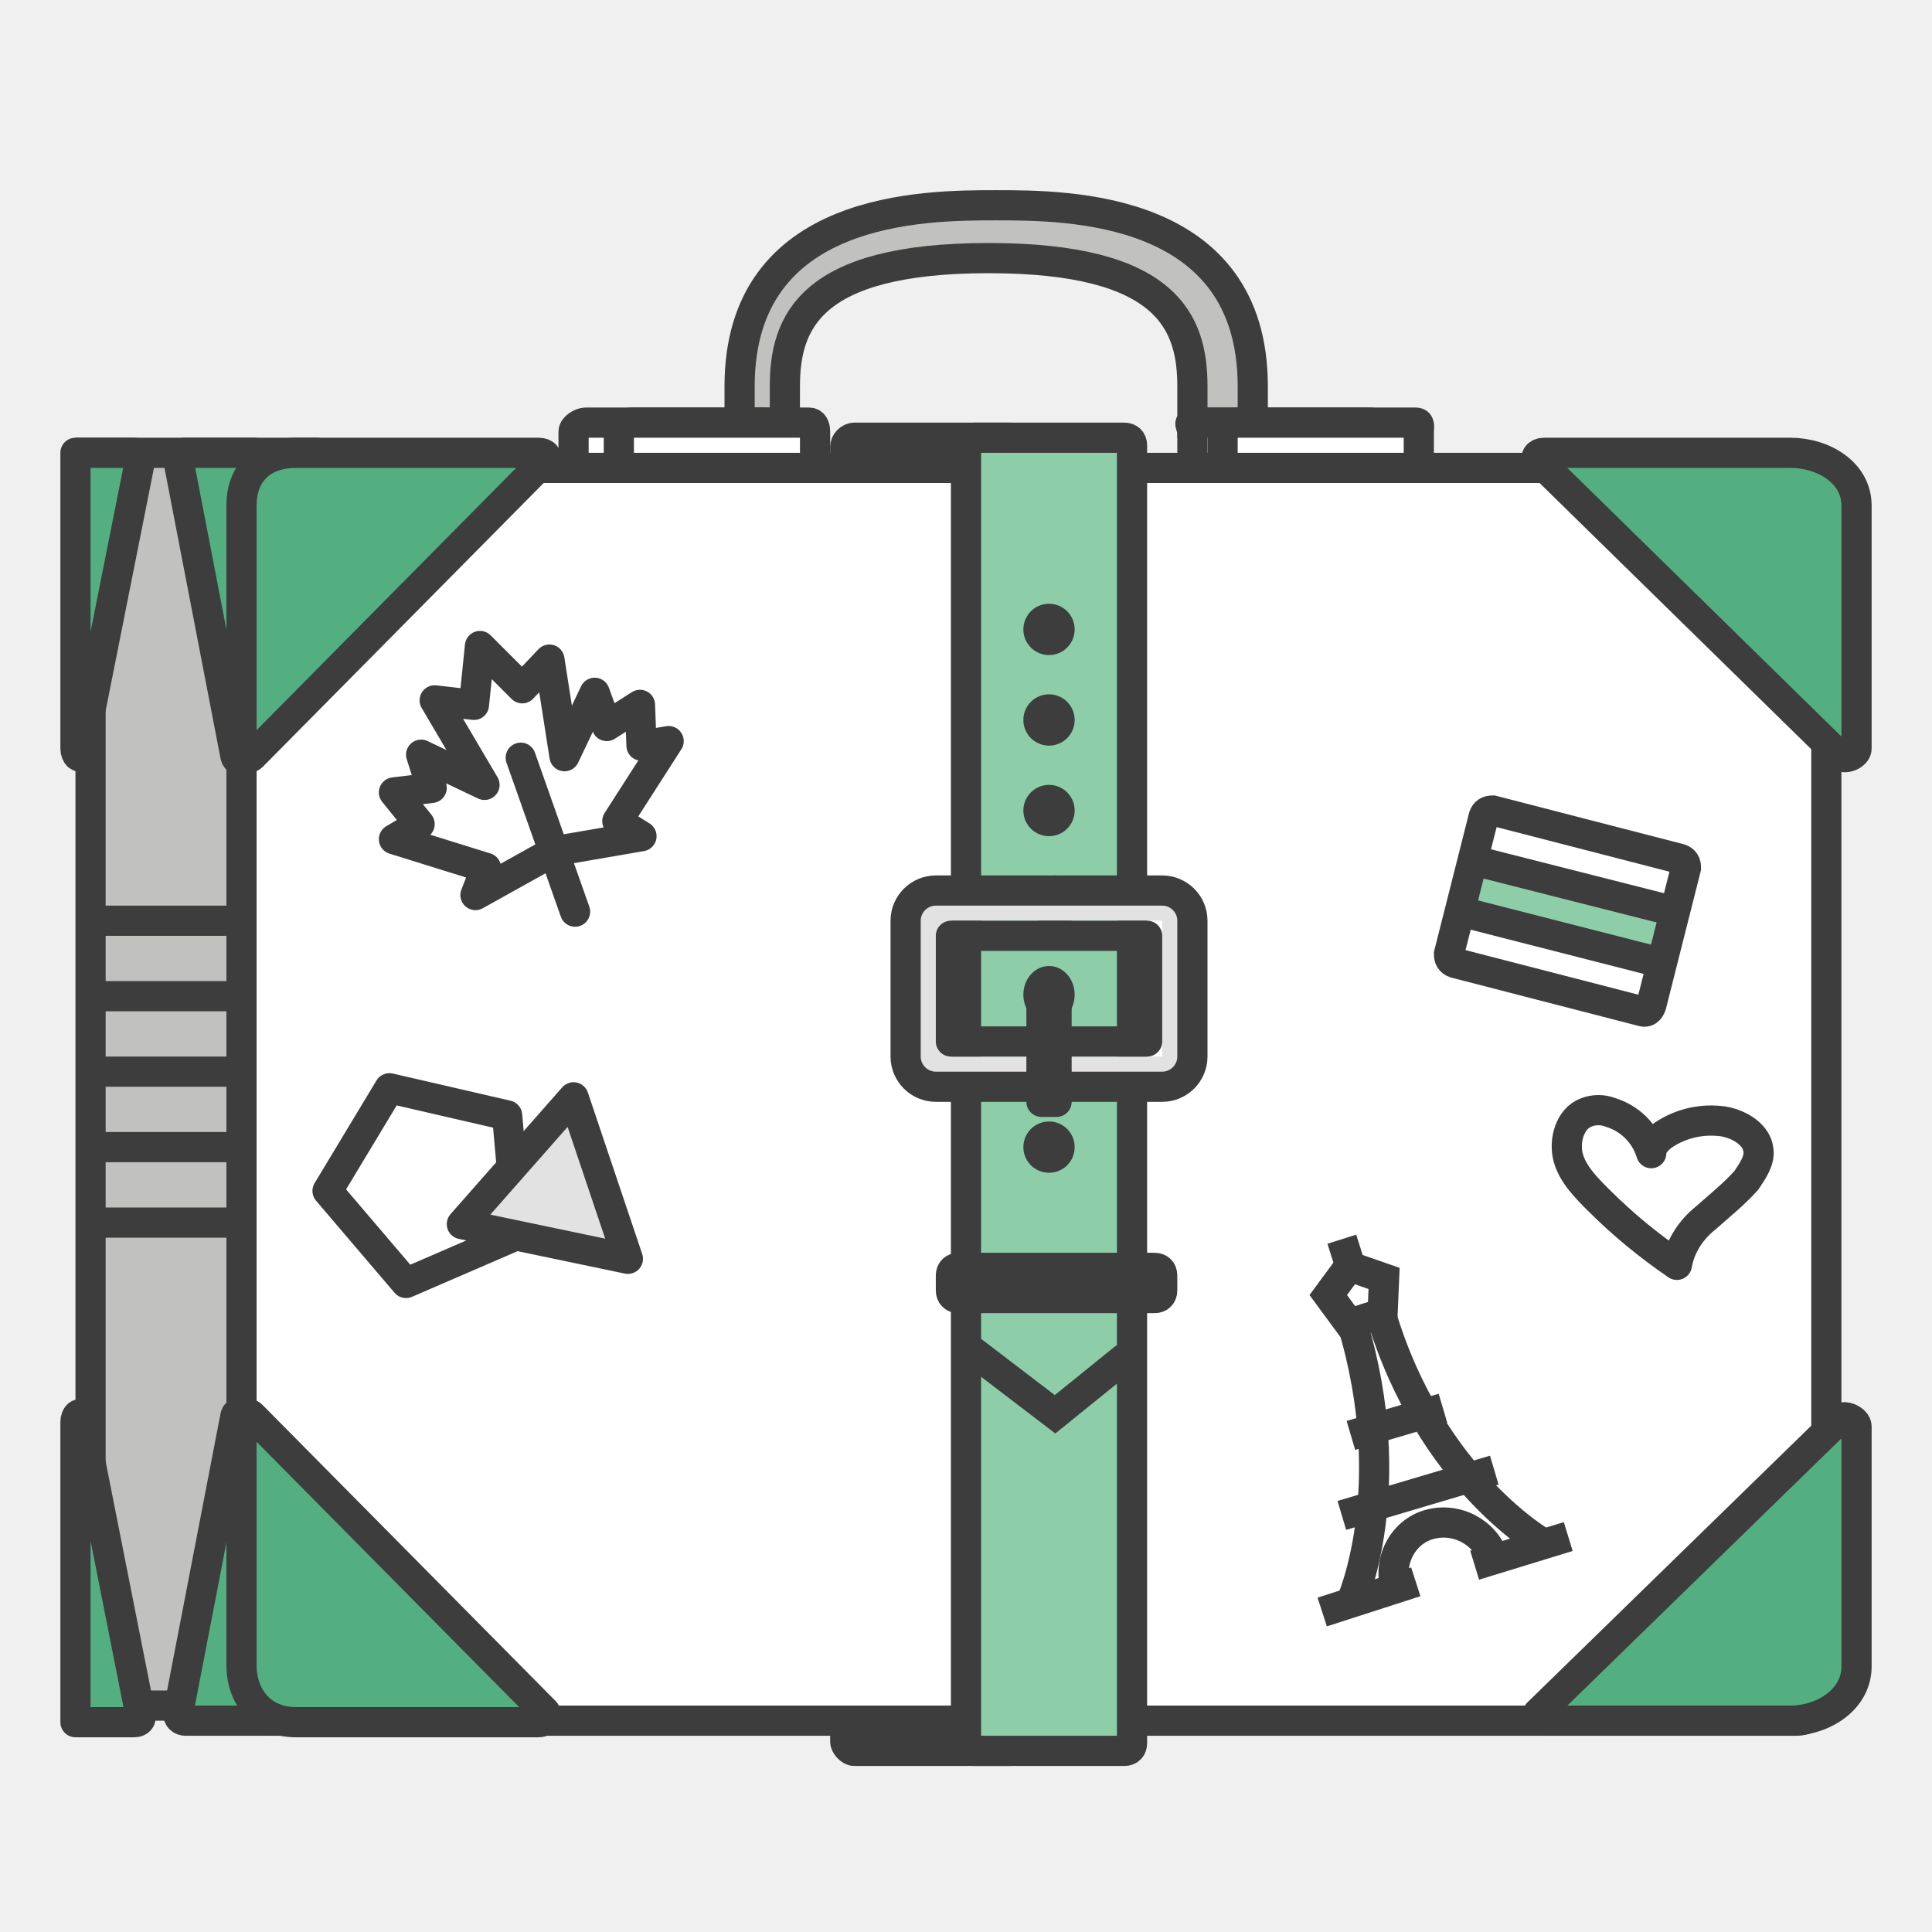
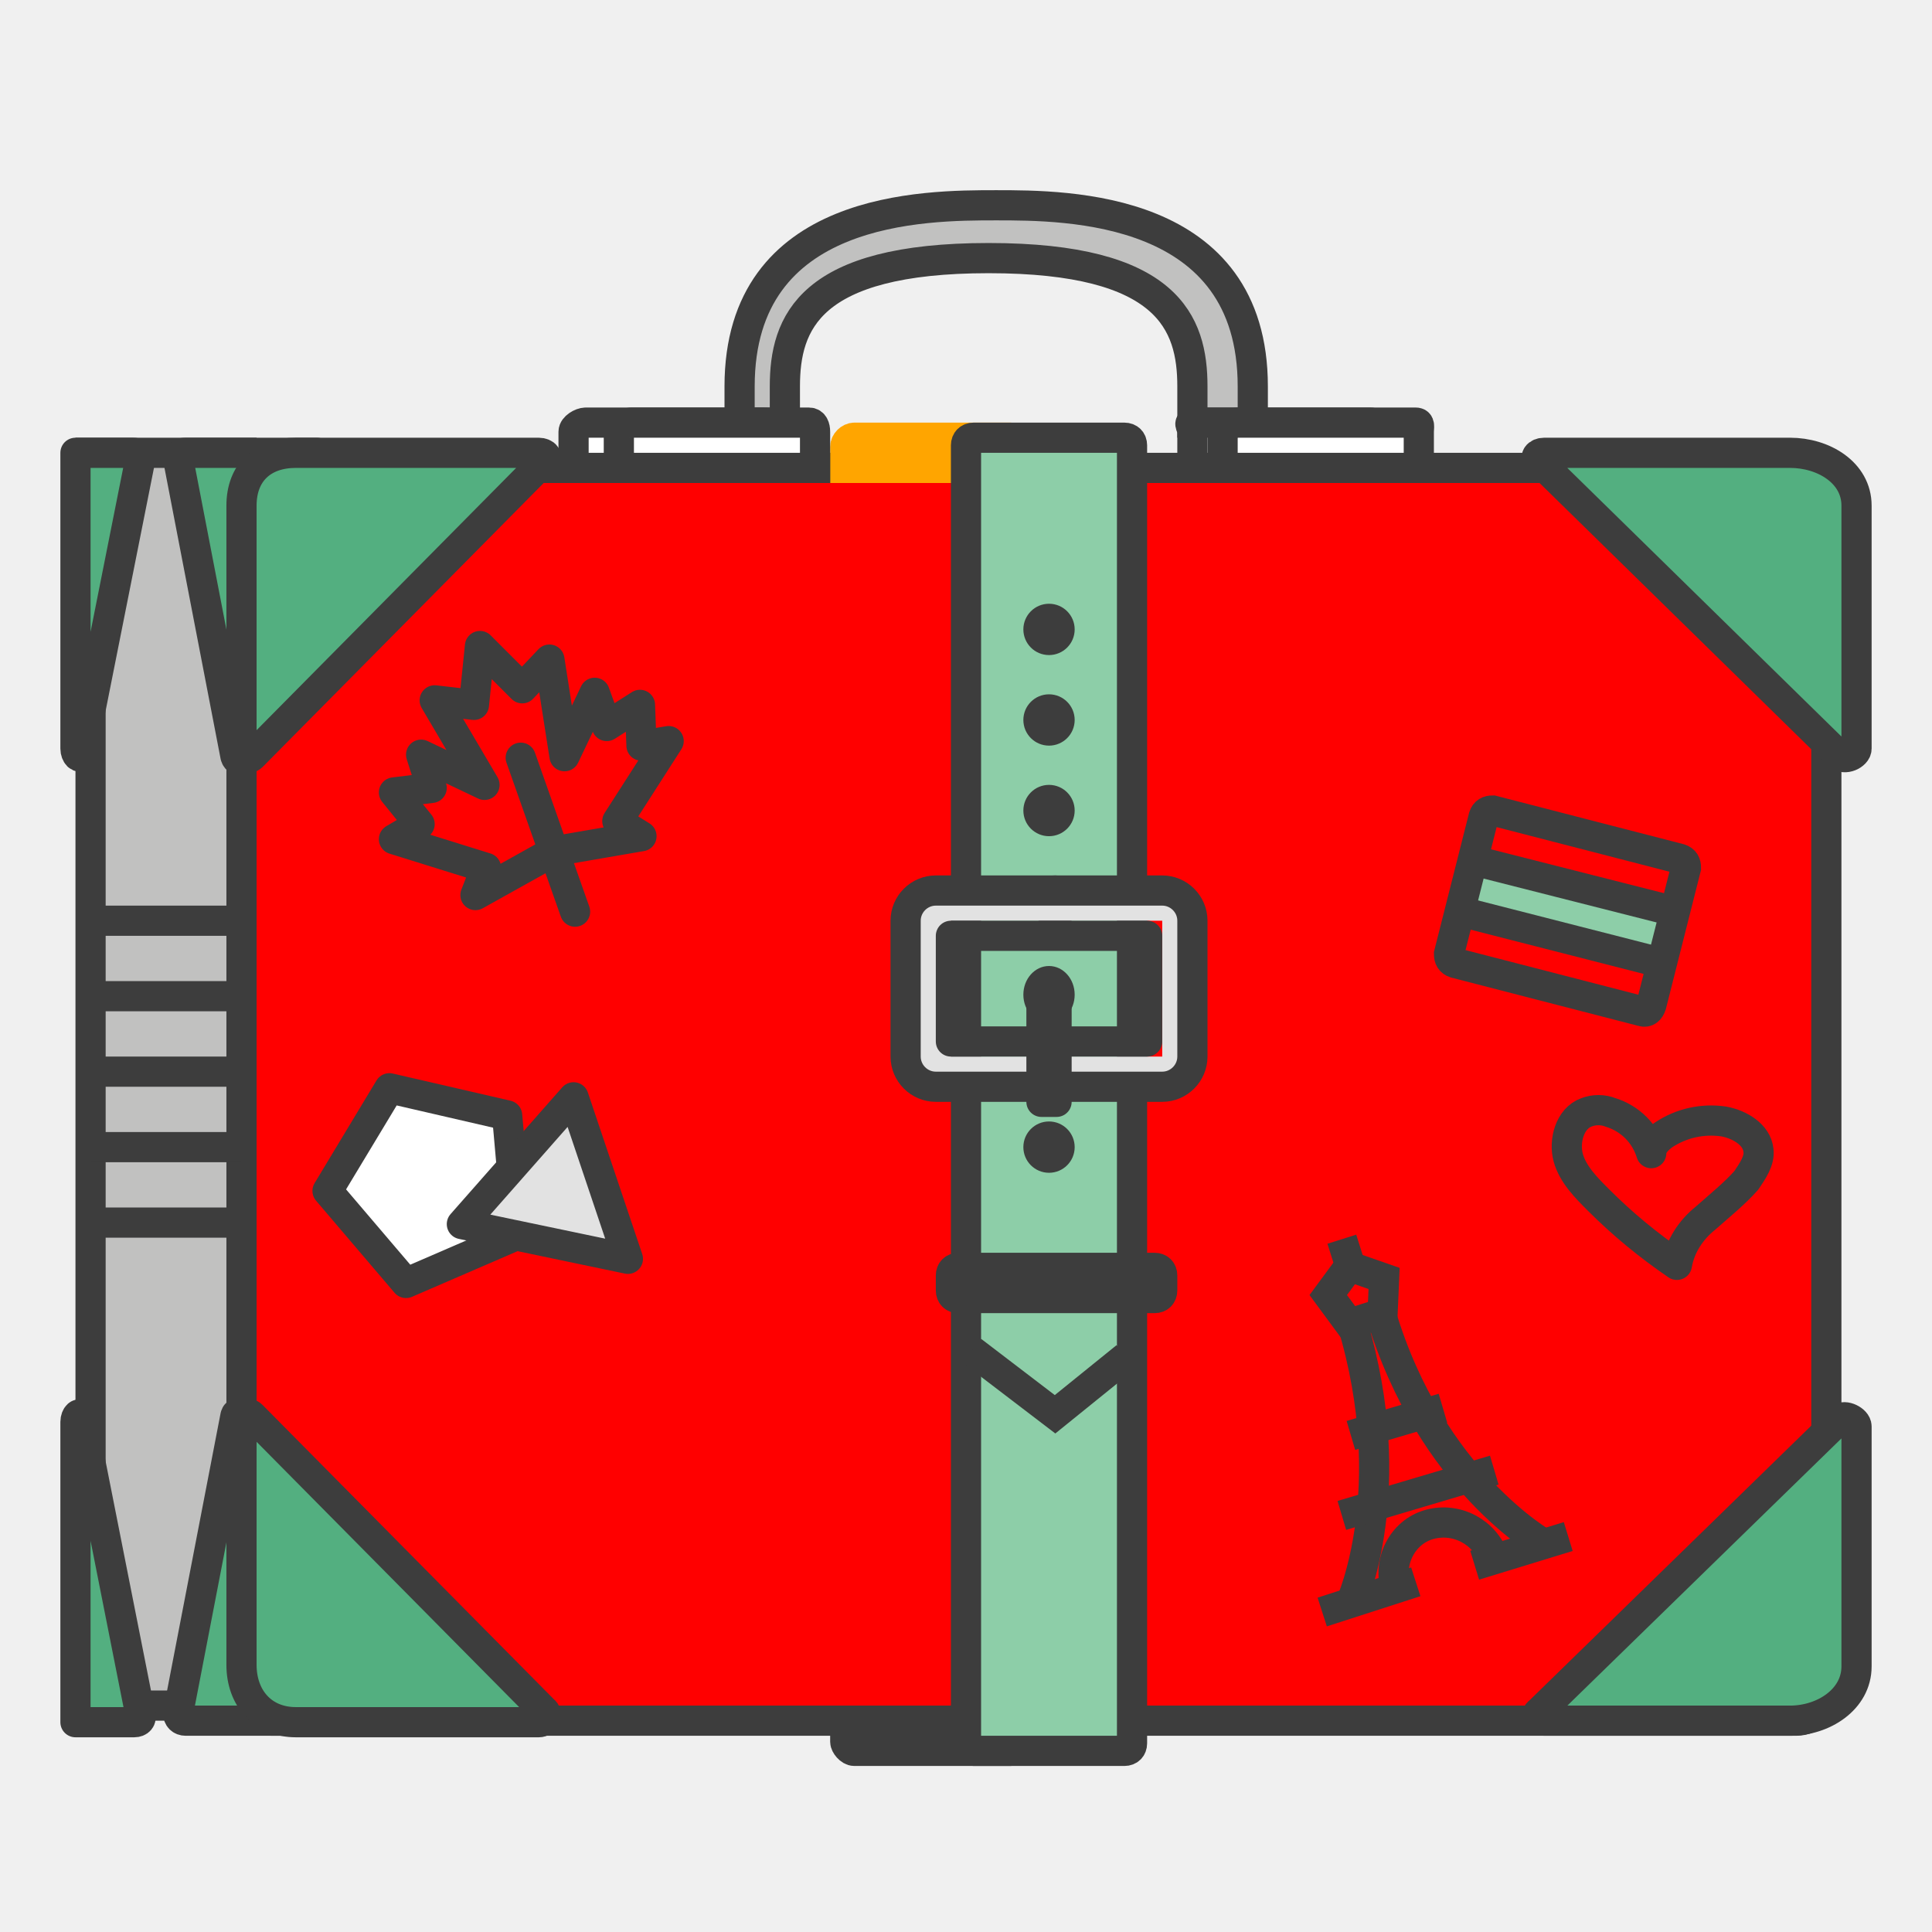
<svg xmlns="http://www.w3.org/2000/svg" enable-background="new 0 0 128 128" id="Layer_1" version="1.1" viewBox="0 0 128 128" xml:space="preserve">
-   <path d="M121,112c0,1.1-0.9,2-2,2H18c-1.1,0-2-0.9-2-2V33c0-1.1,0.9-2,2-2H119c1.1,0,2,0.9,2,2V112z" fill="#FFFFFF" />
+   <path d="M121,112c0,1.1-0.9,2-2,2H18c-1.1,0-2-0.9-2-2V33c0-1.1,0.9-2,2-2H119c1.1,0,2,0.9,2,2V112z" fill="red" />
  <path d="M121,112c0,1.1-0.9,2-2,2H18c-1.1,0-2-0.9-2-2V33  c0-1.1,0.9-2,2-2H119c1.1,0,2,0.9,2,2V112z" fill="none" stroke="#3D3D3D" stroke-miterlimit="10" stroke-width="2" />
  <path d="M56,114h10v2h-9.4c-0.3,0-0.6-0.4-0.6-0.6V114z" fill="#53AF80" />
  <path d="M56,114h10v2h-9.4c-0.3,0-0.6-0.4-0.6-0.6V114z" fill="none" stroke="#3D3D3D" stroke-miterlimit="10" stroke-width="2" />
  <path d="M56,31h10v-2h-9.4c-0.3,0-0.6,0.3-0.6,0.6V31z" fill="#53AF80" />
-   <path d="M56,31h10v-2h-9.4c-0.3,0-0.6,0.3-0.6,0.6V31z" fill="none" stroke="#3D3D3D" stroke-miterlimit="10" stroke-width="2" />
+   <path class="top-of-strap" d="M56,31h10v-2h-9.4c-0.3,0-0.6,0.3-0.6,0.6V31z" fill="none" stroke="orange" stroke-miterlimit="10" stroke-width="2" />
  <rect fill="#C1C1C0" height="83" width="10" x="6" y="30" />
  <rect fill="none" height="83" stroke="#3D3D3D" stroke-miterlimit="10" stroke-width="2" width="10" x="6" y="30" />
  <path d="M15.9,49.8c0,0,5.9-19.8,5.2-19.8h-8.8c-0.3,0-0.5,0.1-0.5,0.4l3.8,19.8C15.7,50.5,15.9,50.2,15.9,49.8z" fill="#53AF80" />
  <path d="  M21,30h-8.7c-0.3,0-0.5,0.1-0.5,0.4l3.8,19.7c0.1,0.3,0.2,0.2,0.2-0.2" fill="none" stroke="#3D3D3D" stroke-linecap="round" stroke-linejoin="round" stroke-miterlimit="10" stroke-width="2" />
  <path d="M5,49.6C5,50,5.3,50.3,5.4,50l3.9-19.6C9.3,30.1,9.1,30,8.8,30H5V49.6z" fill="#53AF80" />
  <path d="  M5,49.6C5,50,5.3,50.3,5.4,50l3.9-19.6C9.3,30.1,9.1,30,8.8,30H5V49.6z" fill="none" stroke="#3D3D3D" stroke-linecap="round" stroke-linejoin="round" stroke-miterlimit="10" stroke-width="2" />
  <path d="M16,49.6V33.5c0-2.2,1.4-3.5,3.6-3.5h16.1c0.4,0,0.7,0.3,0.3,0.6L16.7,50.1C16.4,50.4,16,50,16,49.6z" fill="#53AF80" />
  <path d="M123,49.6V33.5c0-2.2-2.2-3.5-4.4-3.5h-16.3c-0.4,0-0.7,0.3-0.3,0.6l19.8,19.4C122.2,50.4,123,50,123,49.6z" fill="#53AF80" />
  <path d="M123,94.5v15.9c0,2.2-2.2,3.6-4.4,3.6h-16.3c-0.4,0-0.7-0.3-0.3-0.6L121.9,94C122.2,93.7,123,94.1,123,94.5z  " fill="#53AF80" />
  <path d="M16,49.6V33.5c0-2.2,1.4-3.5,3.6-3.5h16.1  c0.4,0,0.7,0.3,0.3,0.6L16.7,50.1C16.4,50.4,16,50,16,49.6z" fill="none" stroke="#3D3D3D" stroke-miterlimit="10" stroke-width="2" />
  <path d="M15.9,94.1c0,0,5.9,19.9,5.2,19.9h-8.8c-0.3,0-0.5-0.2-0.5-0.5l3.8-19.8C15.7,93.4,15.9,93.6,15.9,94.1z" fill="#53AF80" />
  <path d="  M21,114h-8.7c-0.3,0-0.5-0.2-0.5-0.5l3.8-19.7c0.1-0.3,0.2-0.1,0.2,0.3" fill="none" stroke="#3D3D3D" stroke-linecap="round" stroke-linejoin="round" stroke-miterlimit="10" stroke-width="2" />
  <path d="M5,94.2c0-0.4,0.3-0.7,0.4-0.3l3.9,19.7c0.1,0.3-0.1,0.5-0.4,0.5H5V94.2z" fill="#53AF80" />
  <path d="  M5,94.2c0-0.4,0.3-0.7,0.4-0.3l3.9,19.7c0.1,0.3-0.1,0.5-0.4,0.5H5V94.2z" fill="none" stroke="#3D3D3D" stroke-linecap="round" stroke-linejoin="round" stroke-miterlimit="10" stroke-width="2" />
  <path d="M16,94.2v16.1c0,2.2,1.4,3.8,3.6,3.8h16.1c0.4,0,0.7-0.5,0.3-0.8L16.7,93.8C16.4,93.5,16,93.7,16,94.2z" fill="#53AF80" />
  <path d="M16,94.2v16.1c0,2.2,1.4,3.8,3.6,3.8h16.1  c0.4,0,0.7-0.5,0.3-0.8L16.7,93.8C16.4,93.5,16,93.7,16,94.2z" fill="none" stroke="#3D3D3D" stroke-miterlimit="10" stroke-width="2" />
  <path d="M123,49.6V33.5c0-2.2-2.2-3.5-4.4-3.5h-16.3  c-0.4,0-0.7,0.3-0.3,0.6l19.8,19.4C122.2,50.4,123,50,123,49.6z" fill="none" stroke="#3D3D3D" stroke-miterlimit="10" stroke-width="2" />
  <path d="M123,94.5v15.9c0,2.2-2.2,3.6-4.4,3.6h-16.3  c-0.4,0-0.7-0.3-0.3-0.6L121.9,94C122.2,93.7,123,94.1,123,94.5z" fill="none" stroke="#3D3D3D" stroke-miterlimit="10" stroke-width="2" />
  <path d="M75,29.5c0-0.3-0.2-0.5-0.5-0.5h-10c-0.3,0-0.5,0.2-0.5,0.5v86c0,0.3,0.2,0.5,0.5,0.5h10  c0.3,0,0.5-0.2,0.5-0.5V29.5z" fill="#8DCEA8" />
  <path d="M75,29.5c0-0.3-0.2-0.5-0.5-0.5h-10  c-0.3,0-0.5,0.2-0.5,0.5v86c0,0.3,0.2,0.5,0.5,0.5h10c0.3,0,0.5-0.2,0.5-0.5V29.5z" fill="none" stroke="#3D3D3D" stroke-miterlimit="10" stroke-width="2" />
  <polyline fill="none" points="64.4,89.5 69.9,93.7 74.6,89.9 " stroke="#3D3D3D" stroke-miterlimit="10" stroke-width="2" />
  <path d="M77,85.5c0,0.3-0.2,0.5-0.5,0.5h-13c-0.3,0-0.5-0.2-0.5-0.5v-1c0-0.3,0.2-0.5,0.5-0.5h13  c0.3,0,0.5,0.2,0.5,0.5V85.5z" fill="#E2E2E2" />
  <path d="M77,85.5c0,0.3-0.2,0.5-0.5,0.5h-13  c-0.3,0-0.5-0.2-0.5-0.5v-1c0-0.3,0.2-0.5,0.5-0.5h13c0.3,0,0.5,0.2,0.5,0.5V85.5z" fill="none" stroke="#3D3D3D" stroke-miterlimit="10" stroke-width="2" />
  <circle cx="69.5" cy="41.7" fill="#3D3D3D" r="1.7" />
  <circle cx="69.5" cy="47.7" fill="#3D3D3D" r="1.7" />
  <circle cx="69.5" cy="53.7" fill="#3D3D3D" r="1.7" />
  <circle cx="69.9" cy="59.7" fill="#3D3D3D" r="1.7" />
  <ellipse cx="69.5" cy="65.9" fill="#3D3D3D" rx="1.7" ry="1.9" />
  <circle cx="69.5" cy="76" fill="#3D3D3D" r="1.7" />
  <path d="M79,61c0-1.1-0.9-2-2-2H62c-1.1,0-2,0.9-2,2V70c0,1.1,0.9,2,2,2H77c1.1,0,2-0.9,2-2V61z M77,70H63v-9h14V70z  " fill="#E2E2E2" />
  <path d="M79,70c0,1.1-0.9,2-2,2H62c-1.1,0-2-0.9-2-2V61  c0-1.1,0.9-2,2-2H77c1.1,0,2,0.9,2,2V70z" fill="none" stroke="#3D3D3D" stroke-miterlimit="10" stroke-width="2" />
  <rect fill="none" height="7" stroke="#3D3D3D" stroke-linejoin="round" stroke-miterlimit="10" stroke-width="2" width="13" x="63" y="62" />
  <rect fill="#FFFFFF" height="7" width="1" x="69" y="66" />
  <rect fill="#8DCEA8" height="13.8" transform="matrix(-0.2479 0.9688 -0.9688 -0.2479 188.1328 -25.2419)" width="3.4" x="102.1" y="53.5" />
  <rect fill="none" height="7" stroke="#3D3D3D" stroke-linejoin="round" stroke-miterlimit="10" stroke-width="2" width="1" x="69" y="66" />
  <path d="M108.8,67l-12.4-3.2c-0.3-0.1-0.4-0.3-0.4-0.6  l2.3-9.1c0.1-0.3,0.3-0.4,0.6-0.4l12.4,3.2c0.3,0.1,0.4,0.3,0.4,0.6l-2.3,9.1C109.3,66.9,109.1,67.1,108.8,67z" fill="none" stroke="#3D3D3D" stroke-miterlimit="10" stroke-width="2" />
  <polygon fill="none" points="36.7,56.4   42.5,55.4 40.9,54.4 44.3,49.1 42.5,49.4 42.4,46.7 40.2,48.1 39.4,45.9 37.4,50.1 36.4,43.7 34.6,45.6 31.8,42.8 31.4,46.7   28.8,46.4 32.1,52 27.9,50 28.6,52.2 26.1,52.5 27.8,54.6 26.1,55.6 32.2,57.5 31.5,59.3 " stroke="#3D3D3D" stroke-linejoin="round" stroke-miterlimit="10" stroke-width="2" />
  <line fill="none" stroke="#3D3D3D" stroke-linecap="round" stroke-linejoin="round" stroke-miterlimit="10" stroke-width="2" x1="34.5" x2="38.1" y1="50.2" y2="60.4" />
  <line fill="none" stroke="#3D3D3D" stroke-miterlimit="10" stroke-width="2" x1="97.6" x2="111" y1="57" y2="60.4" />
  <line fill="none" stroke="#3D3D3D" stroke-miterlimit="10" stroke-width="2" x1="96.8" x2="110.1" y1="60.4" y2="63.8" />
  <path d="M89.5,106.2c0,0,3.4-7.5,0.1-18.5" fill="none" stroke="#3D3D3D" stroke-miterlimit="10" stroke-width="2" />
  <path d="M102.3,102.3c0,0-7.5-4.2-10.8-15.2" fill="none" stroke="#3D3D3D" stroke-miterlimit="10" stroke-width="2" />
  <line fill="none" stroke="#3D3D3D" stroke-miterlimit="10" stroke-width="2" x1="87.6" x2="93.8" y1="106.8" y2="104.8" />
  <line fill="none" stroke="#3D3D3D" stroke-miterlimit="10" stroke-width="2" x1="97.7" x2="103.9" y1="103.7" y2="101.8" />
  <path d="M92.5,105.3c-0.6-1.8,0.4-3.8,2.2-4.3  c1.8-0.5,3.7,0.5,4.3,2.3" fill="none" stroke="#3D3D3D" stroke-miterlimit="10" stroke-width="2" />
  <polygon fill="none" points="89.4,87.7 88,85.8 89.4,83.9 91.7,84.7   91.6,87 " stroke="#3D3D3D" stroke-miterlimit="10" stroke-width="2" />
  <line fill="none" stroke="#3D3D3D" stroke-miterlimit="10" stroke-width="2" x1="89.5" x2="88.9" y1="84" y2="82.1" />
  <line fill="none" stroke="#3D3D3D" stroke-miterlimit="10" stroke-width="2" x1="89.5" x2="95.6" y1="95.1" y2="93.3" />
  <line fill="none" stroke="#3D3D3D" stroke-miterlimit="10" stroke-width="2" x1="88.9" x2="99" y1="100.4" y2="97.4" />
  <path d="M111.1,83.8  c-1.9-1.3-3.6-2.7-5.2-4.3c-0.8-0.8-1.7-1.7-2-2.8c-0.3-1.1,0.1-2.6,1.2-3c0.5-0.2,1.1-0.2,1.6,0c1.3,0.4,2.3,1.4,2.7,2.7  c0-0.5,0.4-0.9,0.8-1.2c1.2-0.8,2.6-1.1,4-0.9c1.1,0.2,2.2,0.9,2.3,1.9c0.1,0.7-0.4,1.4-0.8,2c-0.8,0.9-1.8,1.7-2.7,2.5  C112,81.5,111.3,82.6,111.1,83.8z" fill="none" stroke="#3D3D3D" stroke-linejoin="round" stroke-miterlimit="10" stroke-width="2" />
  <path d="M79,28v-2.4c0-4.2-1.6-8.5-13.5-8.5c-11.9,0-13.5,4.3-13.5,8.5V28h-3v-2.4c0-12,12.3-12,17-12  c4.7,0,17,0,17,12V28H79z" fill="#C1C1C0" />
  <path d="M50.6,28H38.8c-0.3,0-0.8,0.3-0.8,0.6V31h13v-2.4C51,28.3,50.9,28,50.6,28z" fill="#FFFFFF" />
  <path d="M79,28v-2.4c0-4.2-1.6-8.5-13.5-8.5  c-11.9,0-13.5,4.3-13.5,8.5V28h-3v-2.4c0-12,12.3-12,17-12c4.7,0,17,0,17,12V28H79z" fill="none" stroke="#3D3D3D" stroke-miterlimit="10" stroke-width="2" />
  <path d="M90.8,28H79c-0.3,0,0,0.3,0,0.6V31h12v-2.4C91,28.3,91.1,28,90.8,28z" fill="#FFFFFF" />
  <path d="M90.8,28H79c-0.3,0,0,0.3,0,0.6V31h12v-2.4  C91,28.3,91.1,28,90.8,28z" fill="none" stroke="#3D3D3D" stroke-miterlimit="10" stroke-width="2" />
  <path d="M93.8,28H82c-0.3,0-1,0.3-1,0.6V31h13v-2.4C94,28.3,94.1,28,93.8,28z" fill="#FFFFFF" />
  <path d="M93.8,28H82c-0.3,0-1,0.3-1,0.6V31h13v-2.4  C94,28.3,94.1,28,93.8,28z" fill="none" stroke="#3D3D3D" stroke-miterlimit="10" stroke-width="2" />
  <path d="M50.6,28H38.8c-0.3,0-0.8,0.3-0.8,0.6V31h13v-2.4  C51,28.3,50.9,28,50.6,28z" fill="none" stroke="#3D3D3D" stroke-miterlimit="10" stroke-width="2" />
  <polygon fill="#FFFFFF" points="26.9,85 21.7,78.9 25.8,72.1 33.6,73.9 34.3,81.8 " />
  <path d="M53.6,28H41.8c-0.3,0-0.8,0.3-0.8,0.6V31h13v-2.4C54,28.3,53.9,28,53.6,28z" fill="#FFFFFF" />
  <polygon fill="none" points="26.9,85 21.7,78.9   25.8,72.1 33.6,73.9 34.3,81.8 " stroke="#3D3D3D" stroke-linejoin="round" stroke-miterlimit="10" stroke-width="2" />
  <path d="M53.6,28H41.8c-0.3,0-0.8,0.3-0.8,0.6V31h13v-2.4  C54,28.3,53.9,28,53.6,28z" fill="none" stroke="#3D3D3D" stroke-miterlimit="10" stroke-width="2" />
  <polygon fill="#E2E2E2" points="30.6,81.1 38,72.7 41.6,83.4 " />
  <polygon fill="none" points="30.6,81.1 38,72.7   41.6,83.4 " stroke="#3D3D3D" stroke-linejoin="round" stroke-miterlimit="10" stroke-width="2" />
  <line fill="none" stroke="#3D3D3D" stroke-miterlimit="10" stroke-width="2" x1="6" x2="16" y1="61" y2="61" />
  <line fill="none" stroke="#3D3D3D" stroke-miterlimit="10" stroke-width="2" x1="6" x2="16" y1="66" y2="66" />
  <line fill="none" stroke="#3D3D3D" stroke-miterlimit="10" stroke-width="2" x1="6" x2="16" y1="71" y2="71" />
  <line fill="none" stroke="#3D3D3D" stroke-miterlimit="10" stroke-width="2" x1="6" x2="16" y1="76" y2="76" />
  <line fill="none" stroke="#3D3D3D" stroke-miterlimit="10" stroke-width="2" x1="6" x2="16" y1="81" y2="81" />
</svg>
